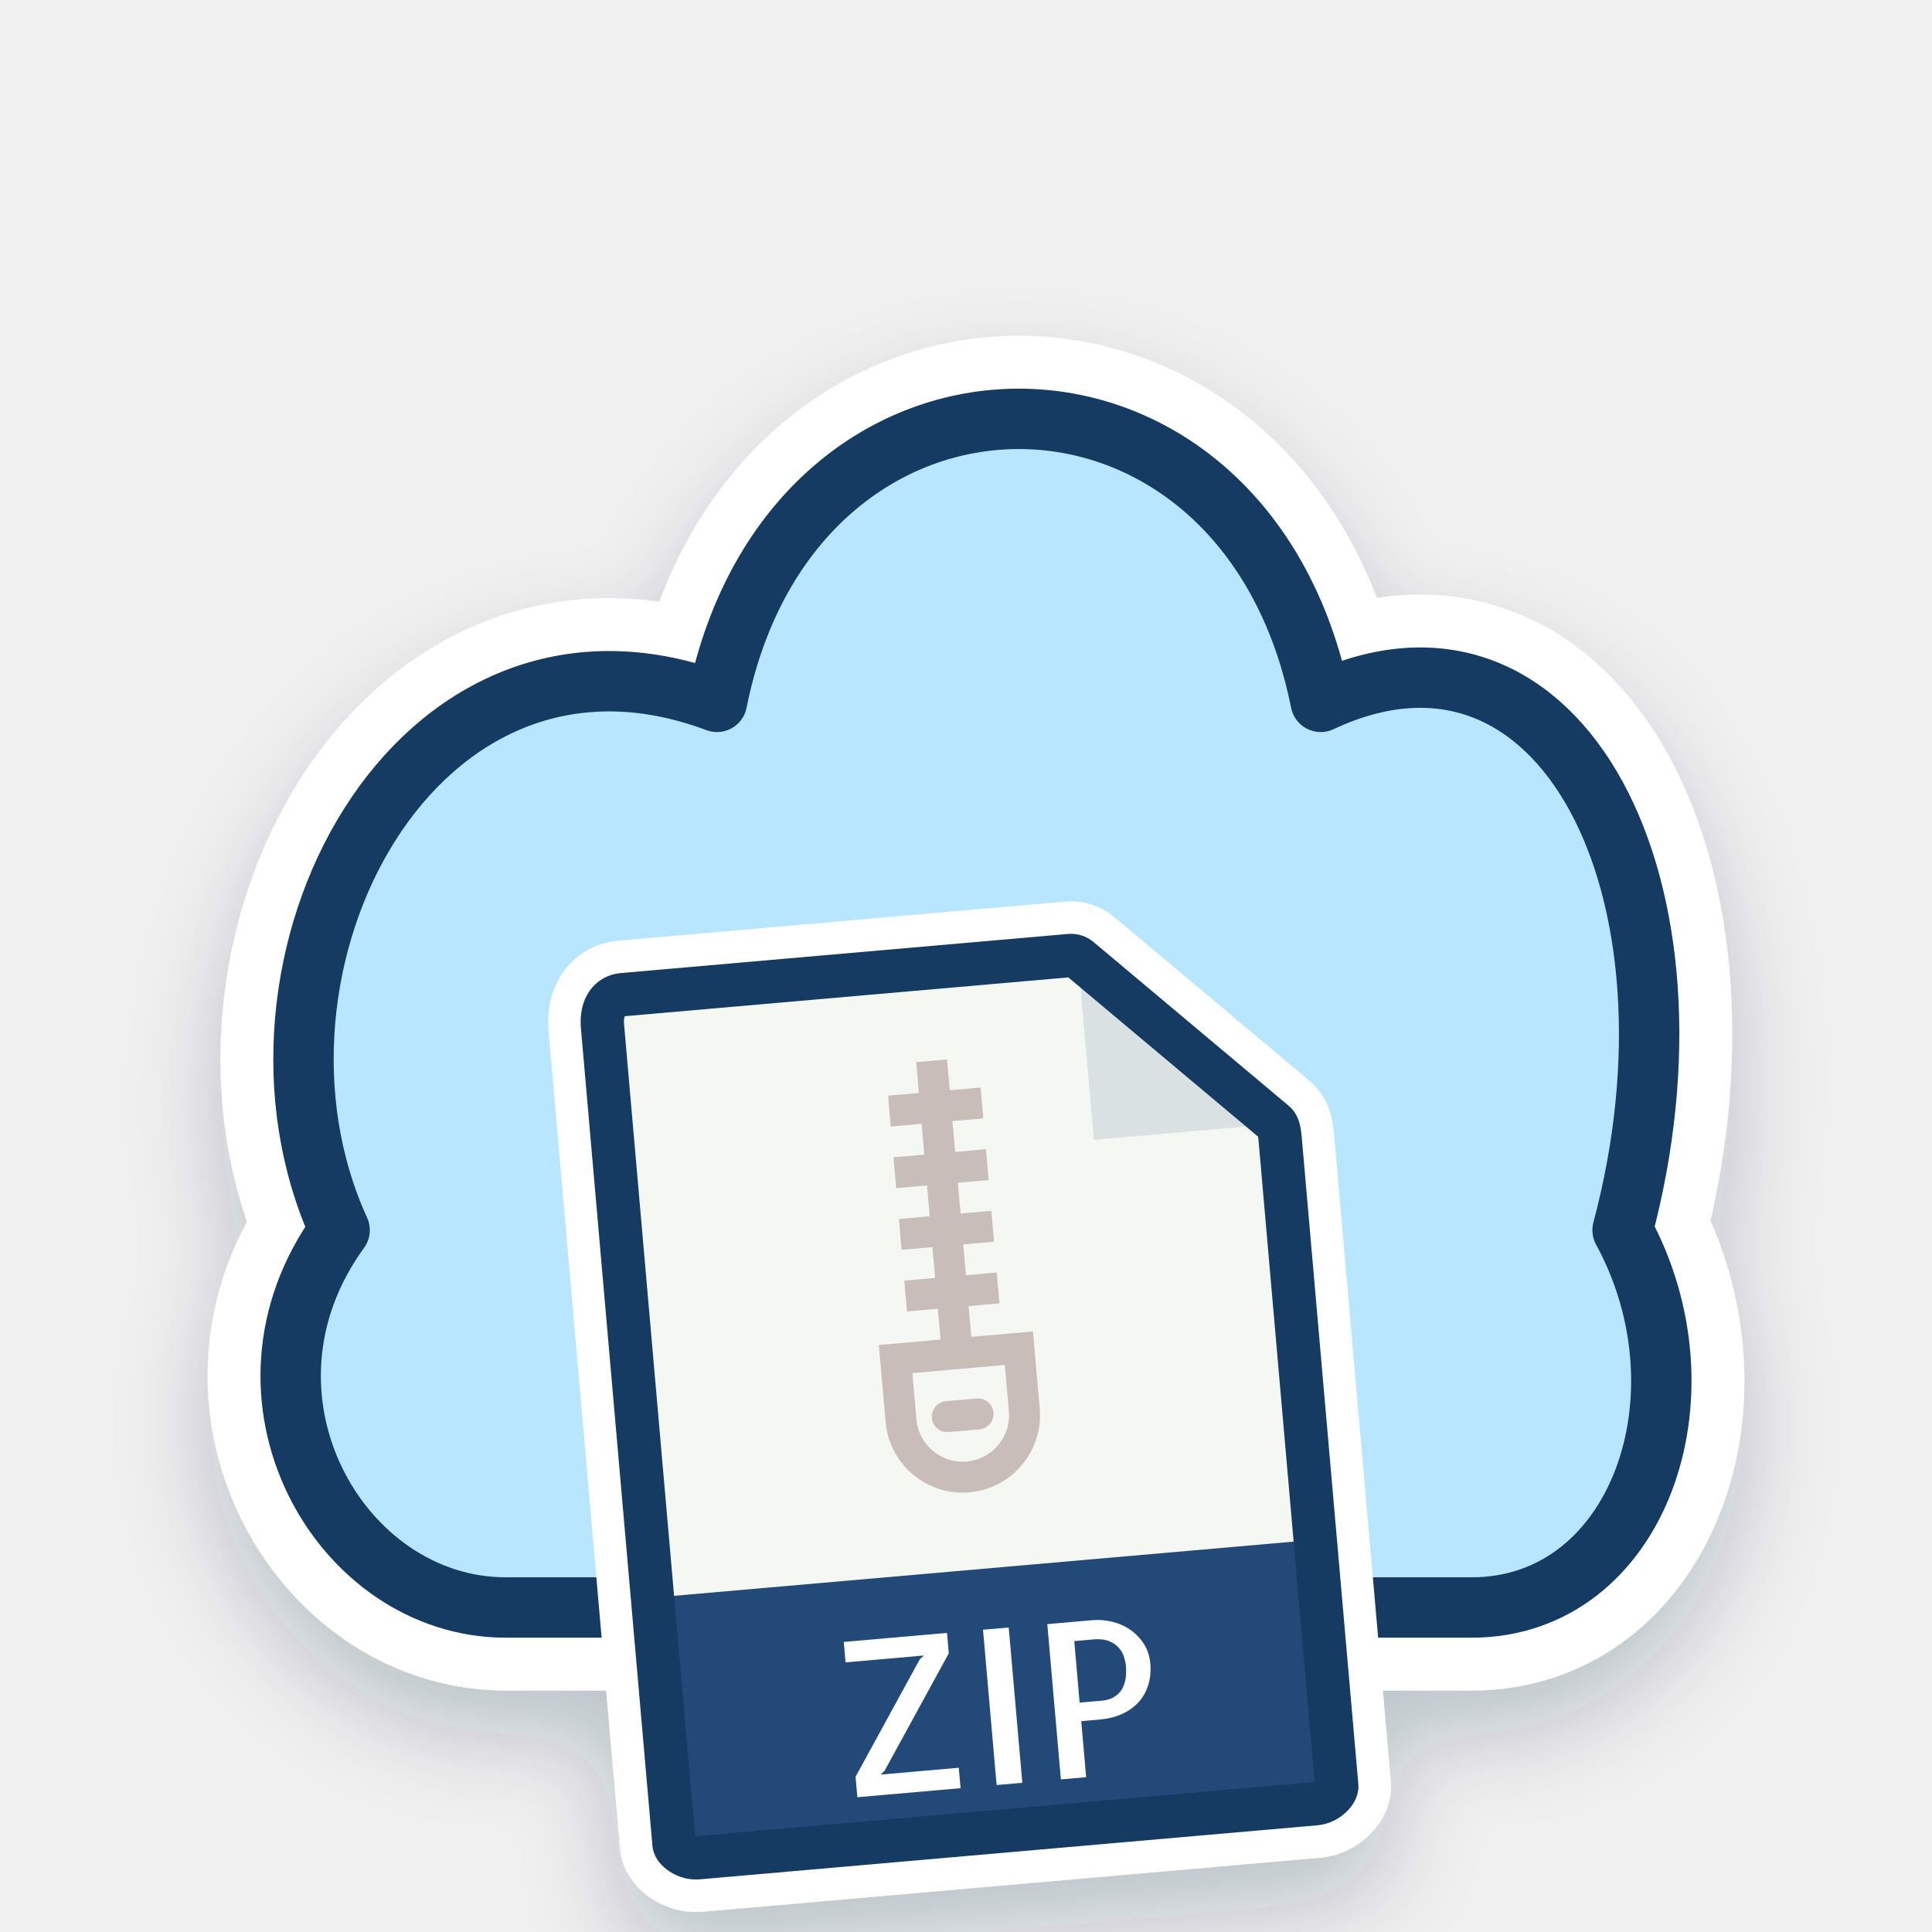
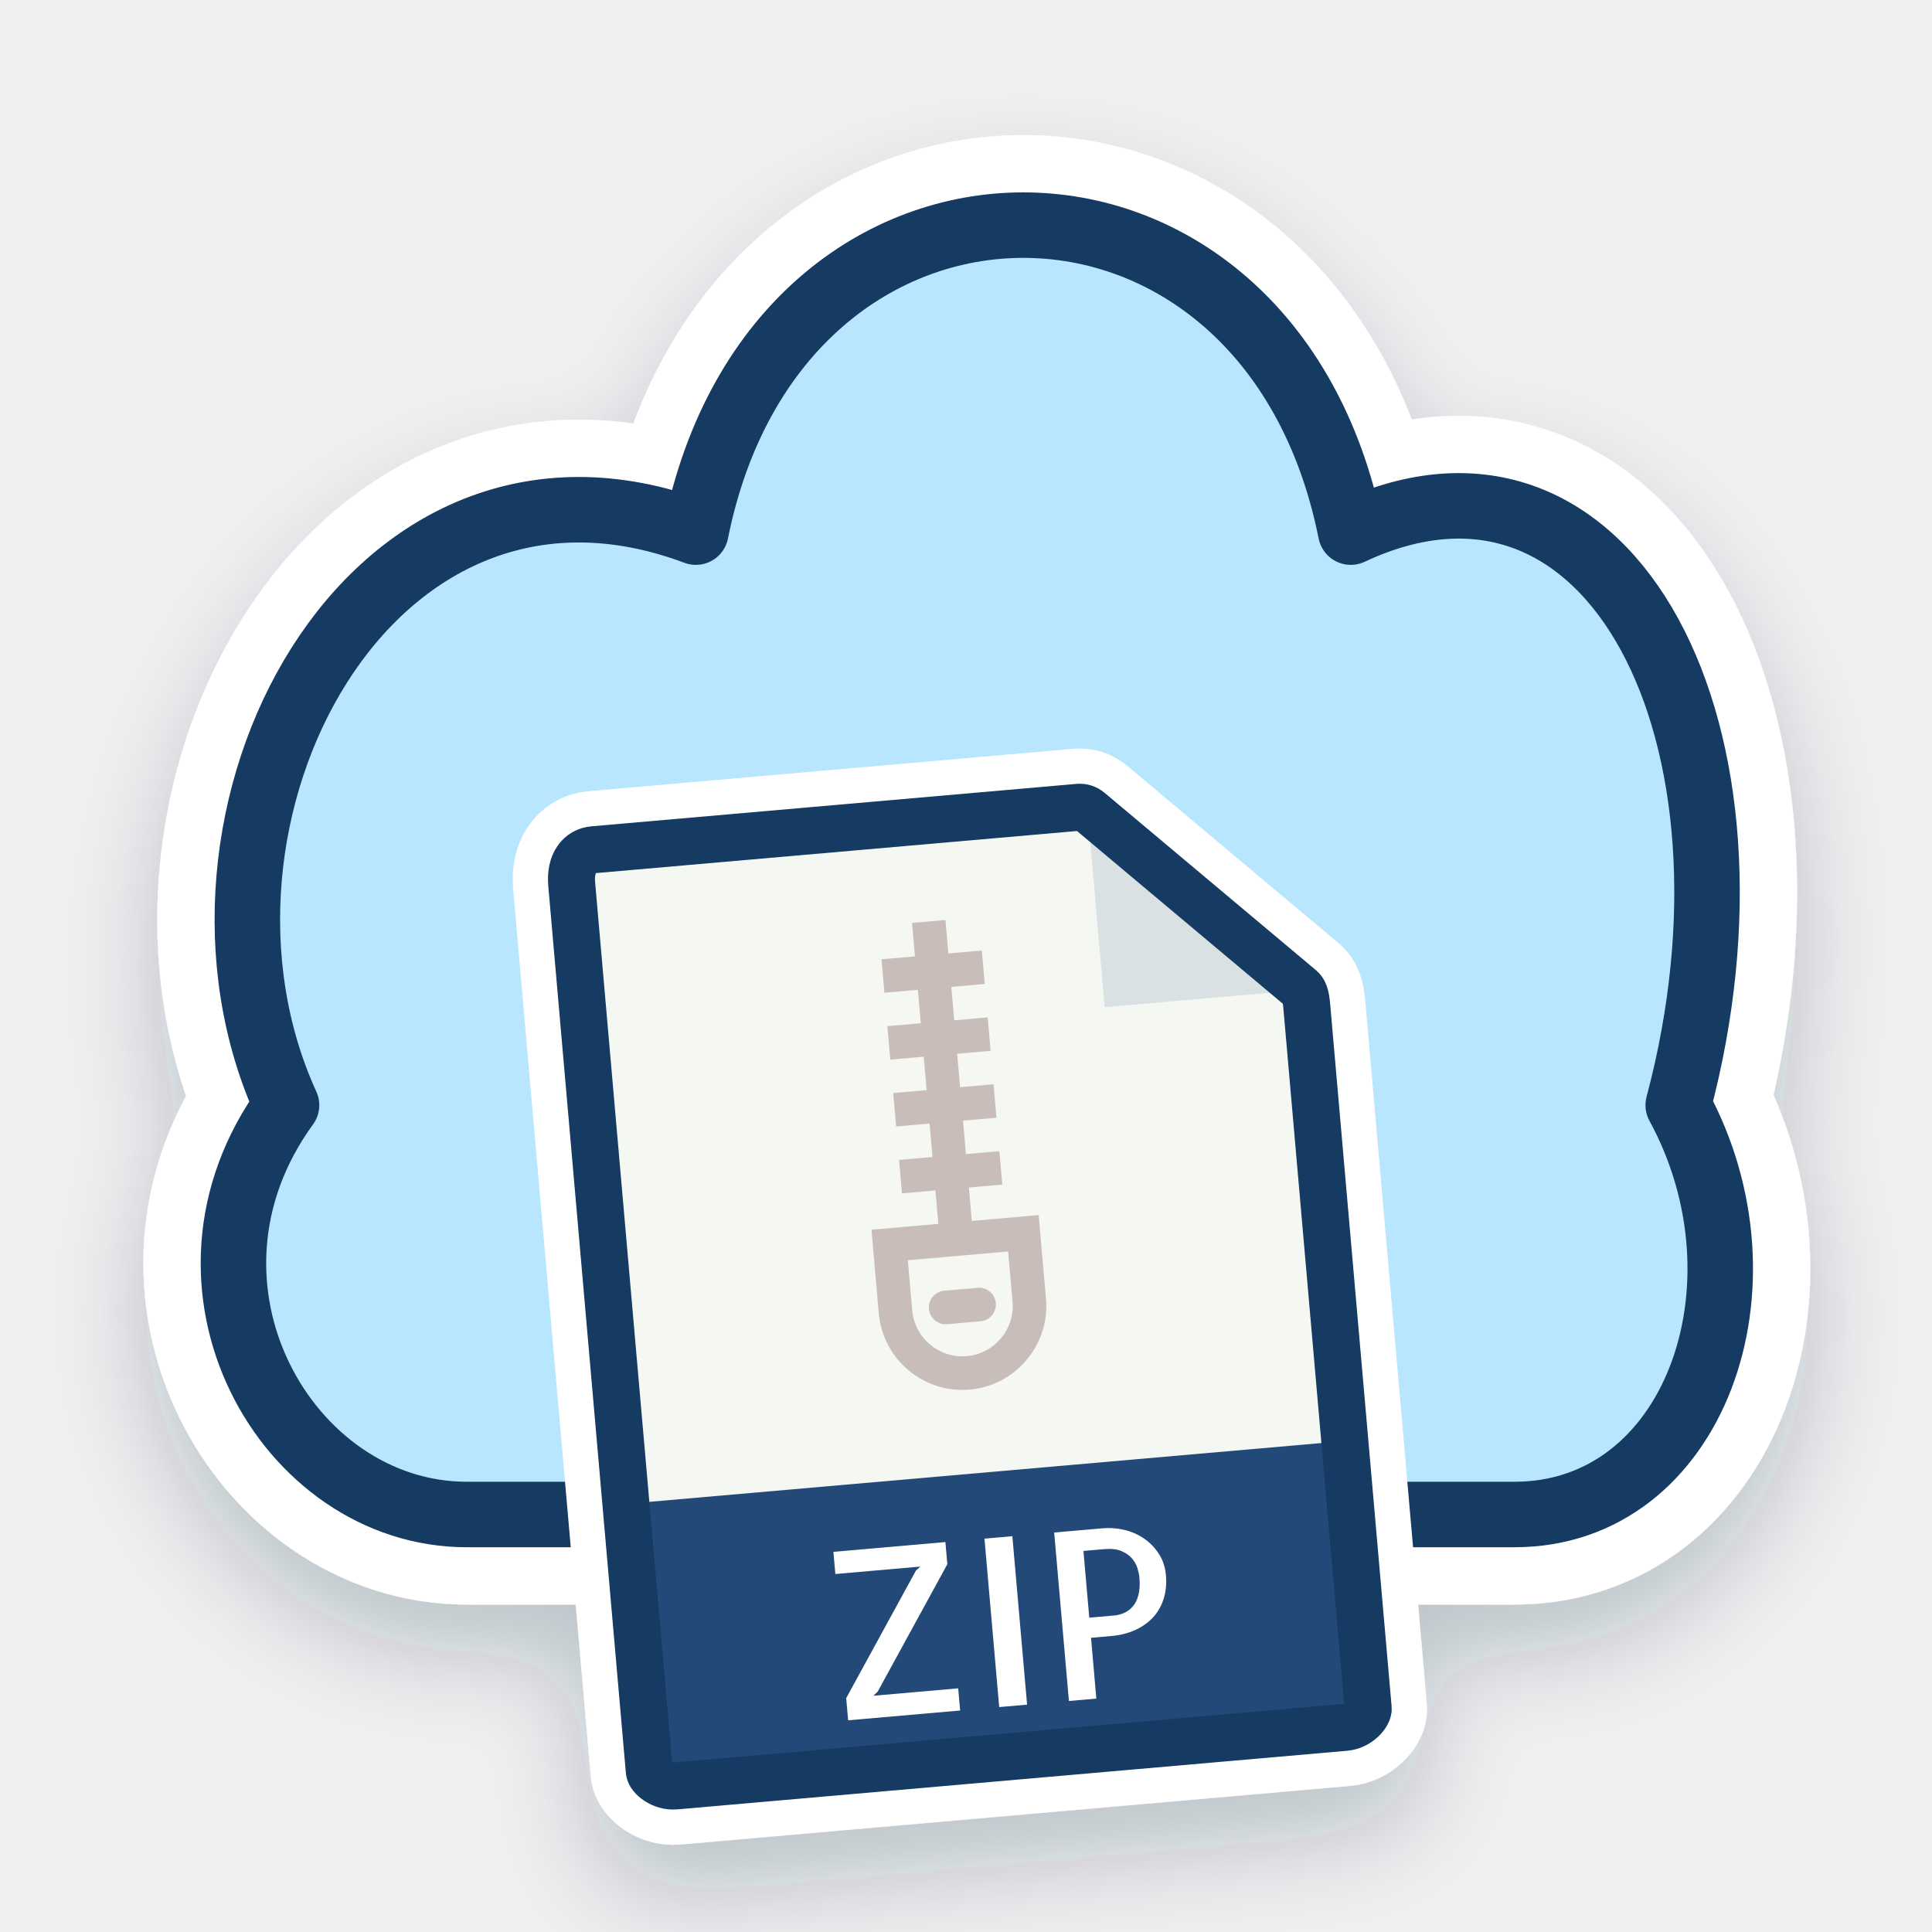
- <svg xmlns="http://www.w3.org/2000/svg" viewBox="0 0 256 256" width="256" height="256" role="img" aria-label="cozip logo">
+ <svg xmlns="http://www.w3.org/2000/svg" viewBox="10 28 236 236" role="img" aria-label="cozip logo">
  <defs>
    <filter id="softShadow" x="-25%" y="-25%" width="150%" height="150%">
      <feDropShadow dx="0" dy="6" stdDeviation="6" flood-color="#0b2340" flood-opacity="0.22" />
    </filter>
  </defs>
  <g filter="url(#softShadow)" stroke-linecap="round" stroke-linejoin="round">
    <path d="M 67 213          C 45 213 29 185 45 163          C 29 128 55 78 95 93          C 105 43 165 43 175 93          C 207 78 227 118 215 163          C 227 185 217 213 195 213          Z" fill="#ffffff" stroke="#ffffff" stroke-width="22" />
    <path d="M 67 213          C 45 213 29 185 45 163          C 29 128 55 78 95 93          C 105 43 165 43 175 93          C 207 78 227 118 215 163          C 227 185 217 213 195 213          Z" fill="#B8E6FF" stroke="#143A63" stroke-width="8" />
    <g transform="translate(71 128) scale(2.05) rotate(-5 28 28)">
      <path d="M36.985,0H7.963C7.155,0,6.5,0.655,6.5,1.926V55c0,0.345,0.655,1,1.463,1h40.074         c0.808,0,1.463-0.655,1.463-1V12.978c0-0.696-0.093-0.92-0.257-1.085L37.607,0.257         C37.442,0.093,37.218,0,36.985,0z" fill="#ffffff" stroke="#ffffff" stroke-width="7" />
    </g>
    <g transform="translate(71 128) scale(2.05) rotate(-5 28 28)">
      <path fill="#F4F7F2" d="M36.985,0H7.963C7.155,0,6.5,0.655,6.5,1.926V55c0,0.345,0.655,1,1.463,1h40.074         c0.808,0,1.463-0.655,1.463-1V12.978c0-0.696-0.093-0.92-0.257-1.085L37.607,0.257         C37.442,0.093,37.218,0,36.985,0z" />
      <polygon fill="#D9E1E2" points="37.5,0.151 37.5,12 49.349,12" />
      <path fill="#204A78" d="M48.037,56H7.963C7.155,56,6.5,55.345,6.5,54.537V39h43v15.537         C49.5,55.345,48.845,56,48.037,56z" />
      <g fill="#FFFFFF">
        <path d="M25.266,42.924v1.326l-4.799,7.205l-0.273,0.219h5.072V53h-6.699v-1.326l4.799-7.205l0.287-0.219           h-5.086v-1.326H25.266z" />
        <path d="M29.271,53h-1.668V42.924h1.668V53z" />
        <path d="M33.414,53h-1.641V42.924h2.898c0.428,0,0.852,0.068,1.271,0.205           c0.419,0.137,0.795,0.342,1.128,0.615c0.333,0.273,0.602,0.604,0.807,0.991s0.308,0.822,0.308,1.306           c0,0.511-0.087,0.973-0.26,1.388c-0.173,0.415-0.415,0.764-0.725,1.046c-0.31,0.282-0.684,0.501-1.121,0.656           s-0.921,0.232-1.449,0.232h-1.217V53z M33.414,44.168v3.992h1.504c0.2,0,0.398-0.034,0.595-0.103           c0.196-0.068,0.376-0.18,0.54-0.335s0.296-0.371,0.396-0.649c0.1-0.278,0.15-0.622,0.15-1.032           c0-0.164-0.023-0.354-0.068-0.567c-0.046-0.214-0.139-0.419-0.28-0.615           c-0.142-0.196-0.34-0.36-0.595-0.492c-0.255-0.132-0.593-0.198-1.012-0.198H33.414z" />
      </g>
      <g fill="#C8BDB8">
        <path d="M28.5,24v-2h2v-2h-2v-2h2v-2h-2v-2h2v-2h-2v-2h2V8h-2V6h-2v2h-2v2h2v2h-2v2h2v2h-2v2h2v2h-2v2h2v2           h-4v5c0,2.757,2.243,5,5,5s5-2.243,5-5v-5H28.5z M30.5,29c0,1.654-1.346,3-3,3s-3-1.346-3-3v-3h6V29z" />
        <path d="M26.5,30h2c0.552,0,1-0.447,1-1s-0.448-1-1-1h-2c-0.552,0-1,0.447-1,1S25.948,30,26.5,30z" />
      </g>
      <path d="M36.985,0H7.963C7.155,0,6.5,0.655,6.5,1.926V55c0,0.345,0.655,1,1.463,1h40.074         c0.808,0,1.463-0.655,1.463-1V12.978c0-0.696-0.093-0.92-0.257-1.085L37.607,0.257         C37.442,0.093,37.218,0,36.985,0z" fill="none" stroke="#143A63" stroke-width="2.8" />
    </g>
  </g>
</svg>
